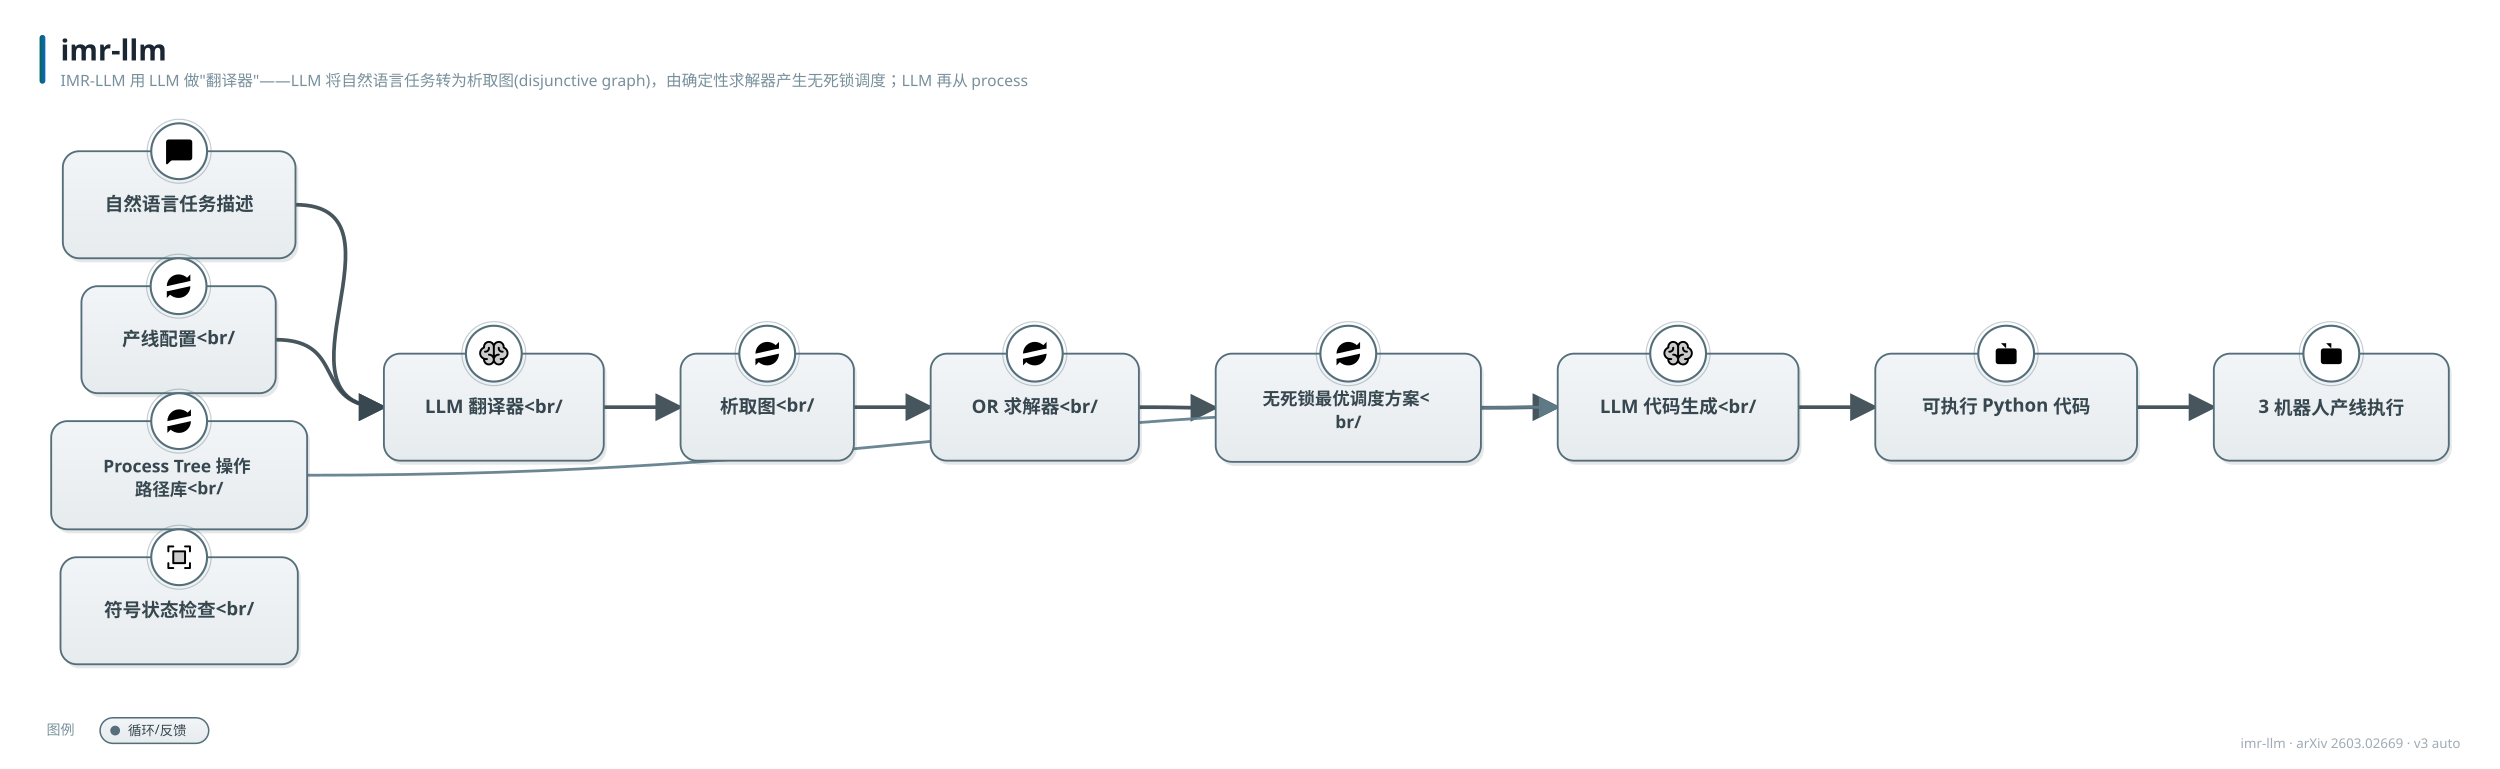
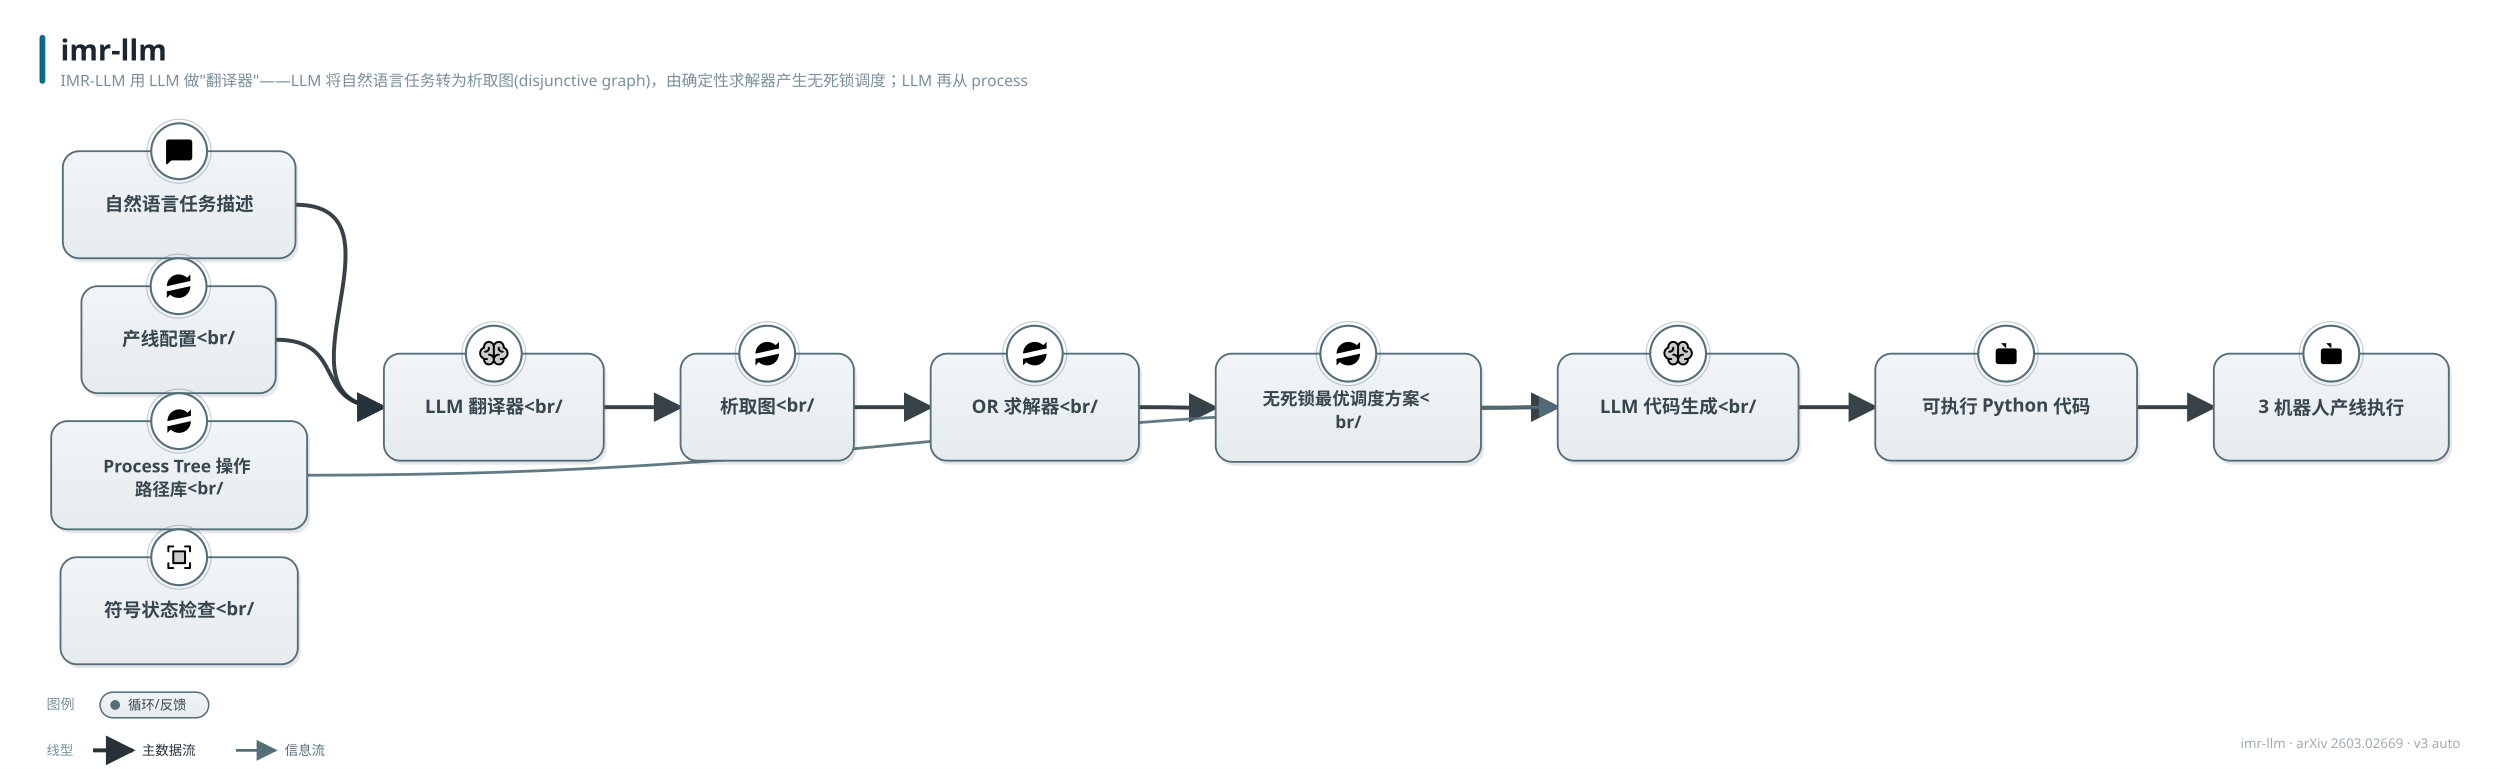
<svg xmlns="http://www.w3.org/2000/svg" width="2149" height="661" viewBox="0 0 2149 661" font-family="'PingFang SC','Hiragino Sans GB','Microsoft YaHei','Segoe UI',sans-serif">
  <style>text{font-family:'PingFang SC','Hiragino Sans GB','Microsoft YaHei','Segoe UI',sans-serif;} .lbl{font-weight:700;}</style>
  <defs>
    <linearGradient id="g-data" x1="0" y1="0" x2="0" y2="1">
      <stop offset="0" stop-color="#f1f9f1" />
      <stop offset="1" stop-color="#e2f0e2" />
    </linearGradient>
    <linearGradient id="g-frozen" x1="0" y1="0" x2="0" y2="1">
      <stop offset="0" stop-color="#f0f7fe" />
      <stop offset="1" stop-color="#dcecfb" />
    </linearGradient>
    <linearGradient id="g-train" x1="0" y1="0" x2="0" y2="1">
      <stop offset="0" stop-color="#fff6e8" />
      <stop offset="1" stop-color="#ffedd4" />
    </linearGradient>
    <linearGradient id="g-loss" x1="0" y1="0" x2="0" y2="1">
      <stop offset="0" stop-color="#fdf0f1" />
      <stop offset="1" stop-color="#f9e0e2" />
    </linearGradient>
    <linearGradient id="g-act" x1="0" y1="0" x2="0" y2="1">
      <stop offset="0" stop-color="#f8f1fb" />
      <stop offset="1" stop-color="#f0e4f7" />
    </linearGradient>
    <linearGradient id="g-loop" x1="0" y1="0" x2="0" y2="1">
      <stop offset="0" stop-color="#f2f5f7" />
      <stop offset="1" stop-color="#e6ebee" />
    </linearGradient>
    <linearGradient id="g-env" x1="0" y1="0" x2="0" y2="1">
      <stop offset="0" stop-color="#eef8f6" />
      <stop offset="1" stop-color="#dcf0ec" />
    </linearGradient>
    <linearGradient id="g-mem" x1="0" y1="0" x2="0" y2="1">
      <stop offset="0" stop-color="#fffef0" />
      <stop offset="1" stop-color="#fdf6d8" />
    </linearGradient>
    <linearGradient id="g-reward" x1="0" y1="0" x2="0" y2="1">
      <stop offset="0" stop-color="#fdf2f7" />
      <stop offset="1" stop-color="#f9e2ed" />
    </linearGradient>
    <linearGradient id="g-key" x1="0" y1="0" x2="0" y2="1">
      <stop offset="0" stop-color="#fffaf0" />
      <stop offset="1" stop-color="#fff1d6" />
    </linearGradient>
    <linearGradient id="g-title" x1="0" y1="0" x2="1" y2="0">
      <stop offset="0" stop-color="#00695c" />
      <stop offset="1" stop-color="#1565c0" />
    </linearGradient>
    <marker id="arr-main" viewBox="0 0 10 10" refX="9" refY="5" markerWidth="7.5" markerHeight="7.5" orient="auto-start-reverse">
-       <path d="M0 0 L10 5 L0 10 z" fill="#607d8b" />
+       <path d="M0 0 L10 5 L0 10 z" fill="#546e7a" />
    </marker>
    <marker id="arr-thick" viewBox="0 0 10 10" refX="9" refY="5" markerWidth="7.5" markerHeight="7.5" orient="auto-start-reverse">
-       <path d="M0 0 L10 5 L0 10 z" fill="#37474f" />
+       <path d="M0 0 L10 5 L0 10 z" fill="#263238" />
    </marker>
    <marker id="arr-thin" viewBox="0 0 10 10" refX="9" refY="5" markerWidth="7.5" markerHeight="7.5" orient="auto-start-reverse">
-       <path d="M0 0 L10 5 L0 10 z" fill="#90a4ae" />
+       <path d="M0 0 L10 5 L0 10 z" fill="#9fb0bb" />
    </marker>
    <marker id="arr-fb" viewBox="0 0 10 10" refX="9" refY="5" markerWidth="7.5" markerHeight="7.5" orient="auto-start-reverse">
      <path d="M0 0 L10 5 L0 10 z" fill="#1565c0" />
    </marker>
    <marker id="arr-loss" viewBox="0 0 10 10" refX="9" refY="5" markerWidth="7.5" markerHeight="7.5" orient="auto-start-reverse">
      <path d="M0 0 L10 5 L0 10 z" fill="#c62828" />
    </marker>
  </defs>
  <rect width="2149" height="661" fill="#ffffff" />
  <rect x="34" y="30" width="5" height="42" rx="2.5" fill="url(#g-title)" />
  <text x="52" y="52" font-size="25" font-weight="800" fill="#1a2733">imr-llm</text>
  <text x="52" y="74" font-size="13.5" fill="#78909c">IMR-LLM 用 LLM 做"翻译器"——LLM 将自然语言任务转为析取图(disjunctive graph)，由确定性求解器产生无死锁调度；LLM 再从 process </text>
  <text x="2115" y="643" font-size="11.5" fill="#a0aab4" text-anchor="end">imr-llm · arXiv 2603.02669 · v3 auto</text>
-   <path d="M 254.0 176.0 C 359.0 176.0, 225.0 350.0, 330.0 350.0" fill="none" stroke="#37474f" stroke-width="3.2" marker-end="url(#arr-thick)" opacity="0.92" />
-   <path d="M 237.0 292.0 C 300.4 292.0, 266.6 350.0, 330.0 350.0" fill="none" stroke="#37474f" stroke-width="3.2" marker-end="url(#arr-thick)" opacity="0.92" />
-   <path d="M 519.0 350.0 C 565.0 350.0, 539.0 350.0, 585.0 350.0" fill="none" stroke="#37474f" stroke-width="3.2" marker-end="url(#arr-thick)" opacity="0.92" />
-   <path d="M 734.0 350.0 C 780.0 350.0, 754.0 350.0, 800.0 350.0" fill="none" stroke="#37474f" stroke-width="3.2" marker-end="url(#arr-thick)" opacity="0.92" />
-   <path d="M 979.0 350.0 C 1025.0 350.0, 999.0 350.5, 1045.0 350.5" fill="none" stroke="#37474f" stroke-width="3.2" marker-end="url(#arr-thick)" opacity="0.92" />
-   <path d="M 1273.0 350.5 C 1319.0 350.5, 1293.0 350.0, 1339.0 350.0" fill="none" stroke="#37474f" stroke-width="3.2" marker-end="url(#arr-thick)" opacity="0.92" />
-   <path d="M 264.0 408.5 C 740.1 408.5, 862.9 350.0, 1339.0 350.0" fill="none" stroke="#607d8b" stroke-width="2.4" marker-end="url(#arr-main)" opacity="0.92" />
-   <path d="M 1546.0 350.0 C 1592.0 350.0, 1566.0 350.0, 1612.0 350.0" fill="none" stroke="#37474f" stroke-width="3.2" marker-end="url(#arr-thick)" opacity="0.92" />
-   <path d="M 1837.0 350.0 C 1883.0 350.0, 1857.0 350.0, 1903.0 350.0" fill="none" stroke="#37474f" stroke-width="3.2" marker-end="url(#arr-thick)" opacity="0.92" />
+   <path d="M 254.0 176.0 C 359.0 176.0, 225.0 350.0, 330.0 350.0" fill="none" stroke="#263238" stroke-width="3.4" marker-end="url(#arr-thick)" opacity="0.92" />
+   <path d="M 237.0 292.0 C 300.4 292.0, 266.6 350.0, 330.0 350.0" fill="none" stroke="#263238" stroke-width="3.4" marker-end="url(#arr-thick)" opacity="0.92" />
+   <path d="M 519.0 350.0 C 565.0 350.0, 539.0 350.0, 585.0 350.0" fill="none" stroke="#263238" stroke-width="3.4" marker-end="url(#arr-thick)" opacity="0.92" />
+   <path d="M 734.0 350.0 C 780.0 350.0, 754.0 350.0, 800.0 350.0" fill="none" stroke="#263238" stroke-width="3.4" marker-end="url(#arr-thick)" opacity="0.92" />
+   <path d="M 979.0 350.0 C 1025.0 350.0, 999.0 350.5, 1045.0 350.5" fill="none" stroke="#263238" stroke-width="3.4" marker-end="url(#arr-thick)" opacity="0.92" />
+   <path d="M 1273.0 350.5 C 1319.0 350.5, 1293.0 350.0, 1339.0 350.0" fill="none" stroke="#263238" stroke-width="3.4" marker-end="url(#arr-thick)" opacity="0.92" />
+   <path d="M 264.0 408.5 C 740.1 408.5, 862.9 350.0, 1339.0 350.0" fill="none" stroke="#546e7a" stroke-width="2.4" marker-end="url(#arr-main)" opacity="0.92" />
+   <path d="M 1546.0 350.0 C 1592.0 350.0, 1566.0 350.0, 1612.0 350.0" fill="none" stroke="#263238" stroke-width="3.4" marker-end="url(#arr-thick)" opacity="0.92" />
+   <path d="M 1837.0 350.0 C 1883.0 350.0, 1857.0 350.0, 1903.0 350.0" fill="none" stroke="#263238" stroke-width="3.4" marker-end="url(#arr-thick)" opacity="0.92" />
  <rect x="56.5" y="133.5" width="200" height="92" rx="14" fill="#37474f" opacity="0.13" />
  <rect x="54" y="130" width="200" height="92" rx="14" fill="url(#g-loop)" stroke="#546e7a" stroke-width="1.6" />
  <circle cx="154.0" cy="130" r="24" fill="#ffffff" stroke="#546e7a" stroke-width="1.8" />
  <circle cx="154.0" cy="130" r="27.5" fill="none" stroke="#546e7a" stroke-width="1" opacity="0.35" />
  <g transform="translate(140.5,116.5) scale(1.125)">
    <path d="M22 17a2 2 0 0 1-2 2H6.828a2 2 0 0 0-1.414.586l-2.202 2.202A.71.71 0 0 1 2 21.286V5a2 2 0 0 1 2-2h16a2 2 0 0 1 2 2z" />
  </g>
  <text x="154.0" y="181" font-size="16" class="lbl" fill="#37474f" text-anchor="middle">自然语言任务描述</text>
  <rect x="72.5" y="249.5" width="167" height="92" rx="14" fill="#37474f" opacity="0.13" />
  <rect x="70" y="246" width="167" height="92" rx="14" fill="url(#g-loop)" stroke="#546e7a" stroke-width="1.6" />
  <circle cx="153.5" cy="246" r="24" fill="#ffffff" stroke="#546e7a" stroke-width="1.8" />
  <circle cx="153.5" cy="246" r="27.5" fill="none" stroke="#546e7a" stroke-width="1" opacity="0.35" />
  <g transform="translate(140.0,232.5) scale(1.125)">
    <path d="M3 12a9 9 0 0 1 9-9 9.75 9.75 0 0 1 6.74 2.74L21 8" />
    <path d="M21 3v5h-5" />
    <path d="M21 12a9 9 0 0 1-9 9 9.75 9.75 0 0 1-6.74-2.74L3 16" />
    <path d="M8 16H3v5" />
  </g>
  <text x="153.5" y="297" font-size="16" class="lbl" fill="#37474f" text-anchor="middle">产线配置&lt;br/</text>
  <rect x="332.5" y="307.5" width="189" height="92" rx="14" fill="#37474f" opacity="0.13" />
  <rect x="330" y="304" width="189" height="92" rx="14" fill="url(#g-loop)" stroke="#546e7a" stroke-width="1.6" />
  <circle cx="424.5" cy="304" r="24" fill="#ffffff" stroke="#546e7a" stroke-width="1.8" />
  <circle cx="424.5" cy="304" r="27.5" fill="none" stroke="#546e7a" stroke-width="1" opacity="0.35" />
  <g transform="translate(411.0,290.5) scale(0.1055)">
    <path d="M240,124a48,48,0,0,1-32,45.27h0V176a40,40,0,0,1-80,0,40,40,0,0,1-80,0v-6.73h0a48,48,0,0,1,0-90.54V72a40,40,0,0,1,80,0,40,40,0,0,1,80,0v6.73A48,48,0,0,1,240,124Z" opacity="0.2" />
    <path d="M248,124a56.11,56.11,0,0,0-32-50.61V72a48,48,0,0,0-88-26.49A48,48,0,0,0,40,72v1.39a56,56,0,0,0,0,101.2V176a48,48,0,0,0,88,26.49A48,48,0,0,0,216,176v-1.41A56.09,56.09,0,0,0,248,124ZM88,208a32,32,0,0,1-31.81-28.56A55.87,55.87,0,0,0,64,180h8a8,8,0,0,0,0-16H64A40,40,0,0,1,50.67,86.27,8,8,0,0,0,56,78.73V72a32,32,0,0,1,64,0v68.26A47.8,47.8,0,0,0,88,128a8,8,0,0,0,0,16,32,32,0,0,1,0,64Zm104-44h-8a8,8,0,0,0,0,16h8a55.87,55.87,0,0,0,7.81-.56A32,32,0,1,1,168,144a8,8,0,0,0,0-16,47.8,47.8,0,0,0-32,12.26V72a32,32,0,0,1,64,0v6.73a8,8,0,0,0,5.33,7.54A40,40,0,0,1,192,164Zm16-52a8,8,0,0,1-8,8h-4a36,36,0,0,1-36-36V80a8,8,0,0,1,16,0v4a20,20,0,0,0,20,20h4A8,8,0,0,1,208,112ZM60,120H56a8,8,0,0,1,0-16h4A20,20,0,0,0,80,84V80a8,8,0,0,1,16,0v4A36,36,0,0,1,60,120Z" />
  </g>
  <text x="424.5" y="355" font-size="16" class="lbl" fill="#37474f" text-anchor="middle">LLM 翻译器&lt;br/</text>
  <rect x="587.5" y="307.5" width="149" height="92" rx="14" fill="#37474f" opacity="0.13" />
  <rect x="585" y="304" width="149" height="92" rx="14" fill="url(#g-loop)" stroke="#546e7a" stroke-width="1.6" />
  <circle cx="659.5" cy="304" r="24" fill="#ffffff" stroke="#546e7a" stroke-width="1.8" />
  <circle cx="659.5" cy="304" r="27.5" fill="none" stroke="#546e7a" stroke-width="1" opacity="0.35" />
  <g transform="translate(646.0,290.5) scale(1.125)">
    <path d="M3 12a9 9 0 0 1 9-9 9.75 9.75 0 0 1 6.74 2.74L21 8" />
    <path d="M21 3v5h-5" />
    <path d="M21 12a9 9 0 0 1-9 9 9.75 9.75 0 0 1-6.74-2.74L3 16" />
    <path d="M8 16H3v5" />
  </g>
  <text x="659.5" y="355" font-size="16" class="lbl" fill="#37474f" text-anchor="middle">析取图&lt;br/</text>
  <rect x="802.5" y="307.5" width="179" height="92" rx="14" fill="#37474f" opacity="0.13" />
  <rect x="800" y="304" width="179" height="92" rx="14" fill="url(#g-loop)" stroke="#546e7a" stroke-width="1.6" />
  <circle cx="889.5" cy="304" r="24" fill="#ffffff" stroke="#546e7a" stroke-width="1.8" />
  <circle cx="889.5" cy="304" r="27.5" fill="none" stroke="#546e7a" stroke-width="1" opacity="0.35" />
  <g transform="translate(876.0,290.5) scale(1.125)">
    <path d="M3 12a9 9 0 0 1 9-9 9.75 9.75 0 0 1 6.74 2.74L21 8" />
    <path d="M21 3v5h-5" />
    <path d="M21 12a9 9 0 0 1-9 9 9.75 9.75 0 0 1-6.74-2.74L3 16" />
    <path d="M8 16H3v5" />
  </g>
  <text x="889.5" y="355" font-size="16" class="lbl" fill="#37474f" text-anchor="middle">OR 求解器&lt;br/</text>
  <rect x="1047.5" y="307.5" width="228" height="93" rx="14" fill="#37474f" opacity="0.13" />
  <rect x="1045" y="304" width="228" height="93" rx="14" fill="url(#g-loop)" stroke="#546e7a" stroke-width="1.6" />
  <circle cx="1159.0" cy="304" r="24" fill="#ffffff" stroke="#546e7a" stroke-width="1.8" />
  <circle cx="1159.0" cy="304" r="27.5" fill="none" stroke="#546e7a" stroke-width="1" opacity="0.35" />
  <g transform="translate(1145.5,290.5) scale(1.125)">
    <path d="M3 12a9 9 0 0 1 9-9 9.75 9.75 0 0 1 6.74 2.74L21 8" />
    <path d="M21 3v5h-5" />
    <path d="M21 12a9 9 0 0 1-9 9 9.75 9.75 0 0 1-6.74-2.74L3 16" />
    <path d="M8 16H3v5" />
  </g>
  <text x="1159.0" y="348" font-size="15" class="lbl" fill="#37474f" text-anchor="middle">
    <tspan x="1159.0" dy="0">无死锁最优调度方案&lt;</tspan>
    <tspan x="1159.0" dy="20">br/</tspan>
  </text>
  <rect x="46.5" y="365.5" width="220" height="93" rx="14" fill="#37474f" opacity="0.13" />
  <rect x="44" y="362" width="220" height="93" rx="14" fill="url(#g-loop)" stroke="#546e7a" stroke-width="1.6" />
  <circle cx="154.0" cy="362" r="24" fill="#ffffff" stroke="#546e7a" stroke-width="1.8" />
  <circle cx="154.0" cy="362" r="27.5" fill="none" stroke="#546e7a" stroke-width="1" opacity="0.35" />
  <g transform="translate(140.5,348.5) scale(1.125)">
    <path d="M3 12a9 9 0 0 1 9-9 9.75 9.75 0 0 1 6.74 2.74L21 8" />
    <path d="M21 3v5h-5" />
    <path d="M21 12a9 9 0 0 1-9 9 9.75 9.75 0 0 1-6.74-2.74L3 16" />
    <path d="M8 16H3v5" />
  </g>
  <text x="154.0" y="406" font-size="15" class="lbl" fill="#37474f" text-anchor="middle">
    <tspan x="154.0" dy="0">Process Tree 操作</tspan>
    <tspan x="154.0" dy="20">路径库&lt;br/</tspan>
  </text>
  <rect x="1341.5" y="307.5" width="207" height="92" rx="14" fill="#37474f" opacity="0.13" />
  <rect x="1339" y="304" width="207" height="92" rx="14" fill="url(#g-loop)" stroke="#546e7a" stroke-width="1.6" />
  <circle cx="1442.5" cy="304" r="24" fill="#ffffff" stroke="#546e7a" stroke-width="1.8" />
  <circle cx="1442.5" cy="304" r="27.5" fill="none" stroke="#546e7a" stroke-width="1" opacity="0.35" />
  <g transform="translate(1429.0,290.5) scale(0.1055)">
    <path d="M240,124a48,48,0,0,1-32,45.27h0V176a40,40,0,0,1-80,0,40,40,0,0,1-80,0v-6.73h0a48,48,0,0,1,0-90.54V72a40,40,0,0,1,80,0,40,40,0,0,1,80,0v6.73A48,48,0,0,1,240,124Z" opacity="0.2" />
    <path d="M248,124a56.11,56.11,0,0,0-32-50.61V72a48,48,0,0,0-88-26.49A48,48,0,0,0,40,72v1.39a56,56,0,0,0,0,101.2V176a48,48,0,0,0,88,26.49A48,48,0,0,0,216,176v-1.41A56.09,56.09,0,0,0,248,124ZM88,208a32,32,0,0,1-31.81-28.56A55.87,55.87,0,0,0,64,180h8a8,8,0,0,0,0-16H64A40,40,0,0,1,50.67,86.27,8,8,0,0,0,56,78.73V72a32,32,0,0,1,64,0v68.26A47.8,47.8,0,0,0,88,128a8,8,0,0,0,0,16,32,32,0,0,1,0,64Zm104-44h-8a8,8,0,0,0,0,16h8a55.87,55.87,0,0,0,7.81-.56A32,32,0,1,1,168,144a8,8,0,0,0,0-16,47.8,47.8,0,0,0-32,12.26V72a32,32,0,0,1,64,0v6.73a8,8,0,0,0,5.33,7.54A40,40,0,0,1,192,164Zm16-52a8,8,0,0,1-8,8h-4a36,36,0,0,1-36-36V80a8,8,0,0,1,16,0v4a20,20,0,0,0,20,20h4A8,8,0,0,1,208,112ZM60,120H56a8,8,0,0,1,0-16h4A20,20,0,0,0,80,84V80a8,8,0,0,1,16,0v4A36,36,0,0,1,60,120Z" />
  </g>
  <text x="1442.5" y="355" font-size="16" class="lbl" fill="#37474f" text-anchor="middle">LLM 代码生成&lt;br/</text>
  <rect x="1614.5" y="307.5" width="225" height="92" rx="14" fill="#37474f" opacity="0.13" />
  <rect x="1612" y="304" width="225" height="92" rx="14" fill="url(#g-loop)" stroke="#546e7a" stroke-width="1.6" />
  <circle cx="1724.5" cy="304" r="24" fill="#ffffff" stroke="#546e7a" stroke-width="1.8" />
  <circle cx="1724.5" cy="304" r="27.5" fill="none" stroke="#546e7a" stroke-width="1" opacity="0.35" />
  <g transform="translate(1711.0,290.5) scale(1.125)">
    <path d="M12 8V4H8" />
    <rect width="16" height="12" x="4" y="8" rx="2" />
    <path d="M2 14h2" />
    <path d="M20 14h2" />
    <path d="M15 13v2" />
    <path d="M9 13v2" />
  </g>
  <text x="1724.5" y="355" font-size="16" class="lbl" fill="#37474f" text-anchor="middle">可执行 Python 代码</text>
  <rect x="1905.5" y="307.5" width="202" height="92" rx="14" fill="#37474f" opacity="0.13" />
  <rect x="1903" y="304" width="202" height="92" rx="14" fill="url(#g-loop)" stroke="#546e7a" stroke-width="1.6" />
  <circle cx="2004.0" cy="304" r="24" fill="#ffffff" stroke="#546e7a" stroke-width="1.8" />
  <circle cx="2004.0" cy="304" r="27.5" fill="none" stroke="#546e7a" stroke-width="1" opacity="0.35" />
  <g transform="translate(1990.5,290.5) scale(1.125)">
    <path d="M12 8V4H8" />
    <rect width="16" height="12" x="4" y="8" rx="2" />
    <path d="M2 14h2" />
    <path d="M20 14h2" />
    <path d="M15 13v2" />
    <path d="M9 13v2" />
  </g>
  <text x="2004.0" y="355" font-size="16" class="lbl" fill="#37474f" text-anchor="middle">3 机器人产线执行</text>
  <rect x="54.5" y="482.5" width="204" height="92" rx="14" fill="#37474f" opacity="0.13" />
  <rect x="52" y="479" width="204" height="92" rx="14" fill="url(#g-loop)" stroke="#546e7a" stroke-width="1.6" />
  <circle cx="154.0" cy="479" r="24" fill="#ffffff" stroke="#546e7a" stroke-width="1.8" />
  <circle cx="154.0" cy="479" r="27.5" fill="none" stroke="#546e7a" stroke-width="1" opacity="0.35" />
  <g transform="translate(140.5,465.5) scale(0.1055)">
    <path d="M176,80v96H80V80Z" opacity="0.2" />
    <path d="M224,40V80a8,8,0,0,1-16,0V48H176a8,8,0,0,1,0-16h40A8,8,0,0,1,224,40ZM80,208H48V176a8,8,0,0,0-16,0v40a8,8,0,0,0,8,8H80a8,8,0,0,0,0-16Zm136-40a8,8,0,0,0-8,8v32H176a8,8,0,0,0,0,16h40a8,8,0,0,0,8-8V176A8,8,0,0,0,216,168ZM40,88a8,8,0,0,0,8-8V48H80a8,8,0,0,0,0-16H40a8,8,0,0,0-8,8V80A8,8,0,0,0,40,88ZM80,72h96a8,8,0,0,1,8,8v96a8,8,0,0,1-8,8H80a8,8,0,0,1-8-8V80A8,8,0,0,1,80,72Zm8,96h80V88H88Z" />
  </g>
  <text x="154.0" y="530" font-size="16" class="lbl" fill="#37474f" text-anchor="middle">符号状态检查&lt;br/</text>
-   <text x="40" y="631.5" font-size="12" fill="#78909c">图例</text>
+   <text x="40" y="609.5" font-size="12" fill="#78909c">图例</text>
  <g>
-     <rect x="86" y="617" width="93.43" height="22" rx="11" fill="url(#g-loop)" stroke="#546e7a" stroke-width="1.3" />
-     <circle cx="99" cy="628" r="4.2" fill="#546e7a" />
-     <text x="110" y="632" font-size="11.5" fill="#37474f">循环/反馈</text>
+     <rect x="86" y="595" width="93.43" height="22" rx="11" fill="url(#g-loop)" stroke="#546e7a" stroke-width="1.3" />
+     <circle cx="99" cy="606" r="4.2" fill="#546e7a" />
+     <text x="110" y="610" font-size="11.5" fill="#37474f">循环/反馈</text>
+   </g>
+   <text x="40" y="649" font-size="11.5" fill="#78909c">线型</text>
+   <g>
+     <path d="M 80 645 h 34" stroke="#263238" stroke-width="3.4" marker-end="url(#arr-thick)" />
+     <text x="122" y="649" font-size="11.5" fill="#263238">主数据流</text>
+   </g>
+   <g>
+     <path d="M 202.76 645 h 34" stroke="#546e7a" stroke-width="2.4" marker-end="url(#arr-main)" />
+     <text x="244.76" y="649" font-size="11.5" fill="#546e7a">信息流</text>
  </g>
</svg>
